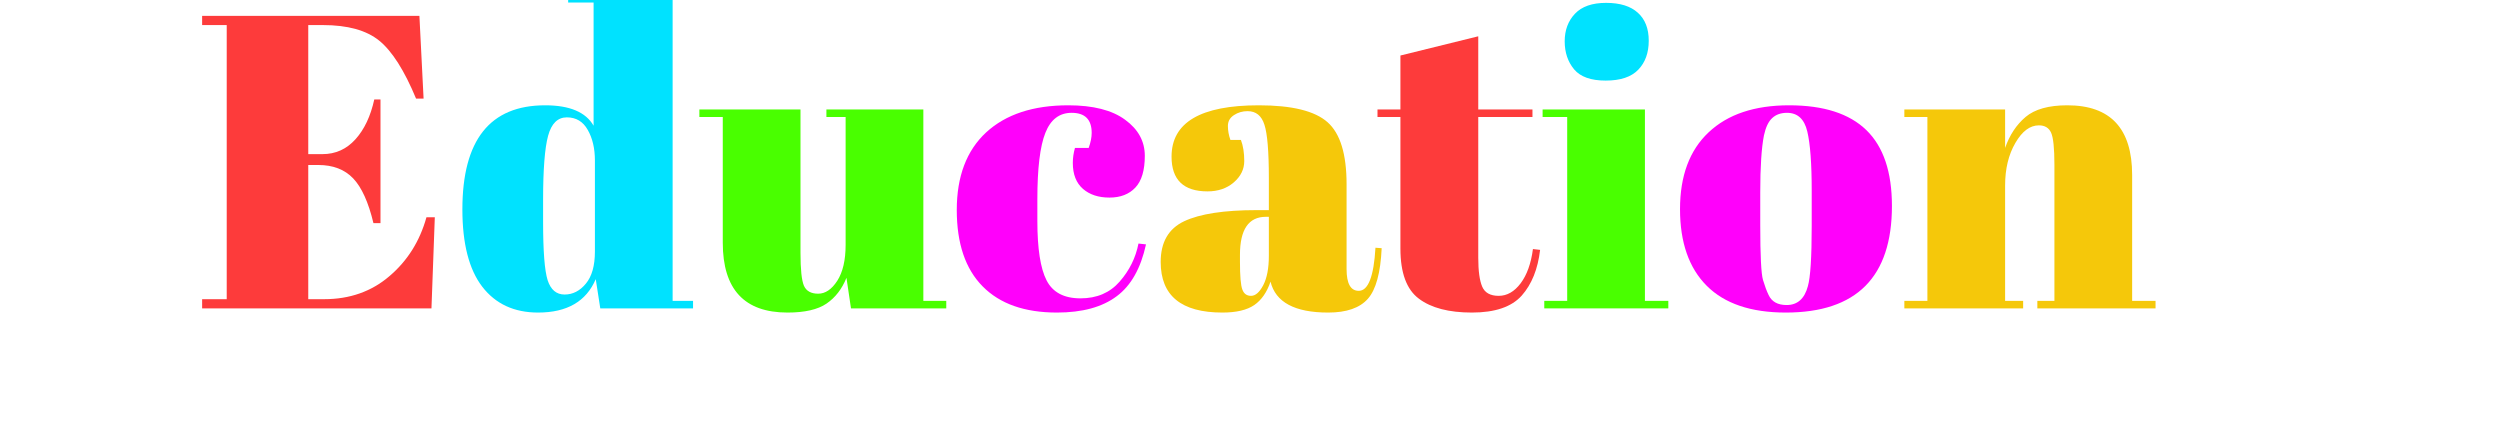
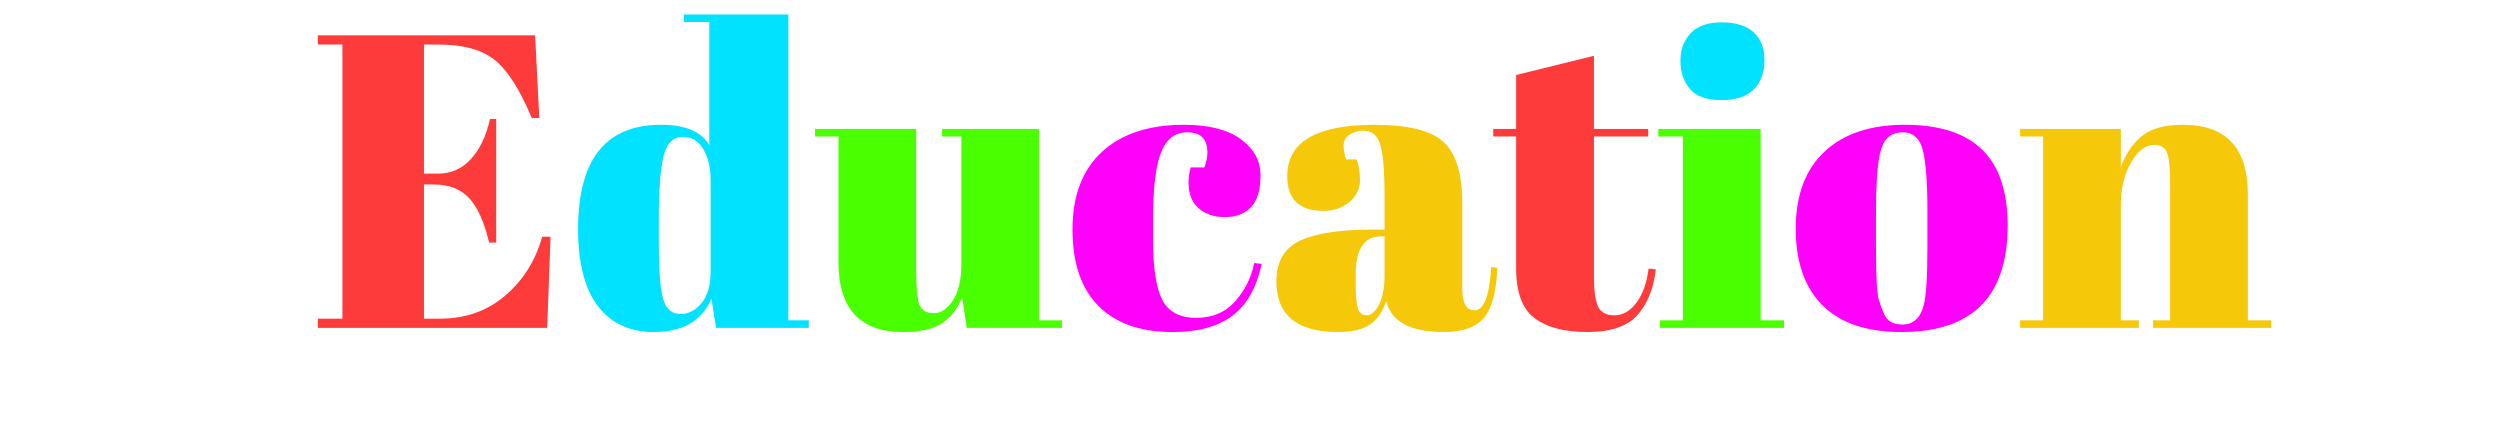
- <svg xmlns="http://www.w3.org/2000/svg" style="margin:auto;background:0 0;display:block;shape-rendering:auto" width="196" height="33" preserveAspectRatio="xMidYMid">
-   <style>@keyframes breath-333aa2b1-464c-4786-92ee-f0803c1d9adb{0%{animation-timing-function:cubic-bezier(.965,.241,-.07,.791);transform:scale(.91)}51%{animation-timing-function:cubic-bezier(.923,.263,-.031,.763);transform:scale(1.02994)}to{transform:scale(.91)}}</style>
-   <g style="transform-origin:98px 16.5px;transform:scale(1.02857)">
-     <g style="transform:scale(.91);transform-origin:-71.325px -2.92px;animation:1s linear -.594s infinite normal forwards running breath-333aa2b1-464c-4786-92ee-f0803c1d9adb">
-       <path d="M.74-23.73v-.77h18.2l.35 6.93h-.63q-1.47-3.54-3.08-4.85-1.61-1.31-4.73-1.31H9.63v10.81h1.19q1.64 0 2.76-1.24 1.12-1.24 1.58-3.34h.52v10.36h-.59q-.63-2.63-1.7-3.75-1.07-1.12-2.92-1.12h-.84V-.77h1.33q3.22 0 5.47-1.93 2.26-1.92 3.1-4.93h.7L19.95 0H.74v-.77H2.8v-22.96H.74" fill="#fd3b3b" stroke-width="none" transform="translate(16.19 25.83)" style="fill:#fd3b3b" class="path" />
-     </g>
-     <g style="transform:scale(.91);transform-origin:-49.61px -3.62px;animation:1s linear -.528s infinite normal forwards running breath-333aa2b1-464c-4786-92ee-f0803c1d9adb">
-       <path d="M29.3-7.25q0 3.68.38 4.89.39 1.2 1.42 1.2 1.03 0 1.78-.91.76-.91.76-2.69v-7.63q0-1.51-.6-2.56Q32.45-16 31.29-16q-1.15 0-1.57 1.54-.42 1.54-.42 5.39v1.82zM41.86 0h-7.77l-.38-2.45Q32.52.35 28.88.35q-3.01 0-4.68-2.17-1.66-2.17-1.66-6.47 0-8.72 6.93-8.72 3.08 0 4.06 1.71v-10.32H31.4v-.63h8.75V-.63h1.71V0" fill="#fd3b3b" stroke-width="none" transform="translate(16.19 25.83)" style="fill:#00e2ff" class="path" />
-     </g>
-     <g style="transform:scale(.91);transform-origin:-29.08px 1.175px;animation:1s linear -.462s infinite normal forwards running breath-333aa2b1-464c-4786-92ee-f0803c1d9adb">
-       <path d="M63.07-.63V0h-7.98l-.38-2.56q-.56 1.4-1.67 2.16-1.1.75-3.27.75-5.42 0-5.42-5.85v-10.53h-1.96v-.63h8.47v12q0 2.1.29 2.77.3.66 1.19.66.9 0 1.6-1.08.7-1.09.7-3.01v-10.71h-1.61v-.63h8.12V-.63h1.92" fill="#fd3b3b" stroke-width="none" transform="translate(16.19 25.83)" style="fill:#49ff00" class="path" />
-     </g>
-     <g style="transform:scale(.91);transform-origin:-9.935px 1px;animation:1s linear -.396s infinite normal forwards running breath-333aa2b1-464c-4786-92ee-f0803c1d9adb">
-       <path d="M73.57-16.38q-1.54 0-2.2 1.68-.67 1.68-.67 5.56v1.82q0 3.47.77 4.97.77 1.51 2.84 1.51 2.06 0 3.28-1.4 1.23-1.4 1.58-3.19l.63.07q-.66 3.01-2.45 4.34Q75.53.35 72.34.35q-4.06 0-6.22-2.19-2.17-2.19-2.17-6.4 0-4.22 2.46-6.5 2.47-2.27 6.88-2.27 3.12 0 4.76 1.21 1.65 1.2 1.65 3.02t-.79 2.66q-.79.84-2.17.84t-2.22-.73q-.85-.74-.85-2.17 0-.63.18-1.26H75q.25-.7.25-1.26 0-1.68-1.68-1.68" fill="#fd3b3b" stroke-width="none" transform="translate(16.19 25.83)" style="fill:#ff00fb" class="path" />
-     </g>
-     <g style="transform:scale(.91);transform-origin:8.475px 1px;animation:1s linear -.33s infinite normal forwards running breath-333aa2b1-464c-4786-92ee-f0803c1d9adb">
-       <path d="M89.08-8.23h1.01v-2.69q0-3.33-.37-4.46-.36-1.14-1.41-1.14-.64 0-1.14.33-.51.33-.51.91 0 .58.21 1.17h.88q.28.74.28 1.77t-.88 1.79q-.87.75-2.2.75-3.01 0-3.01-2.91 0-4.3 7.31-4.3 4.17 0 5.76 1.42 1.59 1.41 1.59 5.19v7.11q0 1.82 1.02 1.82 1.19 0 1.4-3.61l.52.04q-.14 3.08-1.15 4.23Q97.37.35 95.06.35q-4.2 0-4.83-2.59-.45 1.33-1.36 1.96-.92.63-2.67.63-5.17 0-5.17-4.24 0-2.48 1.97-3.41 1.98-.93 6.08-.93zm-1.41 4.31q0 1.82.2 2.34.19.53.73.53.55 0 1.02-.89.47-.9.47-2.47v-3.26h-.25q-2.17 0-2.17 3.19v.56" fill="#fd3b3b" stroke-width="none" transform="translate(16.19 25.83)" style="fill:#f5c80a" class="path" />
-     </g>
-     <g style="transform:scale(.91);transform-origin:24.19px -1.89px;animation:1s linear -.264s infinite normal forwards running breath-333aa2b1-464c-4786-92ee-f0803c1d9adb">
-       <path d="M101.11-5.01v-11.02h-1.92v-.63h1.92v-4.52l6.52-1.61v6.13h4.54v.63h-4.54v11.79q0 1.65.33 2.42t1.38.77q1.05 0 1.84-1.05t1.03-2.87l.6.07q-.28 2.41-1.54 3.83Q110 .35 107.1.35t-4.44-1.16q-1.55-1.15-1.55-4.2" fill="#fd3b3b" stroke-width="none" transform="translate(16.19 25.83)" style="fill:#fd3b3b" class="path" />
-     </g>
-     <g style="transform:scale(.91);transform-origin:36.58px -13.005px;animation:1s linear -.198s infinite normal forwards running breath-333aa2b1-464c-4786-92ee-f0803c1d9adb">
-       <path d="M118.3-19.08q-1.85 0-2.64-.94-.79-.95-.79-2.35 0-1.4.86-2.31.86-.91 2.61-.91t2.66.83q.91.82.91 2.34t-.88 2.43q-.87.91-2.73.91" fill="#fd3b3b" stroke-width="none" transform="translate(16.19 25.83)" style="fill:#00e2ff" class="path" />
-     </g>
-     <g style="transform:scale(.91);transform-origin:36.475px 1px;animation:1s linear -.132s infinite normal forwards running breath-333aa2b1-464c-4786-92ee-f0803c1d9adb">
-       <path d="M113.02-16.03v-.63h8.57V-.63h1.96V0h-10.39v-.63h1.92v-15.4h-2.06" fill="#fd3b3b" stroke-width="none" transform="translate(16.19 25.83)" style="fill:#49ff00" class="path" />
-     </g>
-     <g style="transform:scale(.91);transform-origin:51.595px 1px;animation:1s linear -.066s infinite normal forwards running breath-333aa2b1-464c-4786-92ee-f0803c1d9adb">
-       <path d="M135.56-6.9v-2.97q0-3.4-.37-4.95-.37-1.56-1.7-1.56-.77 0-1.24.44-.47.43-.69 1.45-.31 1.57-.31 4.79v2.73q0 3.82.23 4.59t.47 1.26q.39.84 1.51.84 1.36 0 1.78-1.58.32-1.12.32-5.04zM133.39.35q-4.38 0-6.62-2.24t-2.24-6.42q0-4.19 2.4-6.44 2.4-2.26 6.74-2.26 4.33 0 6.47 2.08 2.14 2.08 2.14 6.35 0 8.93-8.89 8.93" fill="#fd3b3b" stroke-width="none" transform="translate(16.19 25.83)" style="fill:#ff00fb" class="path" />
-     </g>
-     <g style="transform:scale(.91);transform-origin:72.03px .825px;animation:1s linear 0s infinite normal forwards running breath-333aa2b1-464c-4786-92ee-f0803c1d9adb">
-       <path d="M143.32-16.03v-.63h8.44v3.22q.56-1.61 1.71-2.59 1.16-.98 3.5-.98 5.43 0 5.43 5.84V-.63h1.96V0h-9.9v-.63h1.43v-11.38q0-2.1-.28-2.71-.28-.61-1.02-.61-1.12 0-1.97 1.47-.86 1.47-.86 3.57v9.66h1.51V0h-9.95v-.63h1.93v-15.4h-1.93" fill="#fd3b3b" stroke-width="none" transform="translate(16.19 25.83)" style="fill:#f5c80a" class="path" />
+ <svg xmlns="http://www.w3.org/2000/svg" style="margin: auto; background: none; display: block; shape-rendering: auto;" width="196" height="33" preserveAspectRatio="xMidYMid">
+   <style type="text/css">
+   text {
+     text-anchor: middle; font-size: 36px; opacity: 0;
+   }
+ </style>
+   <g style="transform-origin: 98px 16.5px; transform: scale(1.02857);">
+     <g transform="translate(98,16.5)">
+       <g transform="translate(0,0)">
+         <g class="path" style="transform: scale(0.91); transform-origin: -71.325px -2.92px; animation: 1s linear -0.594s infinite normal forwards running breath-333aa2b1-464c-4786-92ee-f0803c1d9adb;">
+           <path d="M0.74-23.73L0.74-24.50L18.94-24.50L19.29-17.57L18.66-17.57L18.66-17.57Q17.19-21.11 15.58-22.42L15.58-22.42L15.58-22.42Q13.97-23.73 10.85-23.73L10.85-23.73L9.63-23.73L9.63-12.92L10.82-12.92L10.82-12.92Q12.46-12.92 13.58-14.16L13.58-14.16L13.58-14.16Q14.70-15.40 15.16-17.50L15.16-17.50L15.68-17.50L15.68-7.14L15.09-7.14L15.09-7.14Q14.46-9.77 13.39-10.89L13.39-10.89L13.39-10.89Q12.32-12.01 10.47-12.01L10.47-12.01L9.63-12.01L9.63-0.77L10.96-0.77L10.96-0.77Q14.18-0.77 16.43-2.70L16.43-2.70L16.43-2.70Q18.69-4.62 19.53-7.63L19.53-7.63L20.23-7.63L19.95 0L0.74 0L0.74-0.77L2.80-0.77L2.80-23.73L0.74-23.73" fill="#fd3b3b" stroke="none" stroke-width="none" transform="translate(-81.81003,9.32976)" style="fill: rgb(253, 59, 59);" />
+         </g>
+         <g class="path" style="transform: scale(0.91); transform-origin: -49.61px -3.62px; animation: 1s linear -0.528s infinite normal forwards running breath-333aa2b1-464c-4786-92ee-f0803c1d9adb;">
+           <path d="M29.30-7.25L29.30-7.25Q29.30-3.57 29.68-2.36L29.68-2.36L29.68-2.36Q30.07-1.16 31.10-1.16L31.10-1.16L31.10-1.16Q32.13-1.16 32.88-2.07L32.88-2.07L32.88-2.07Q33.64-2.98 33.64-4.76L33.64-4.76L33.64-12.39L33.64-12.39Q33.64-13.90 33.04-14.95L33.04-14.95L33.04-14.95Q32.45-16.00 31.29-16.00L31.29-16.00L31.29-16.00Q30.14-16.00 29.72-14.46L29.72-14.46L29.72-14.46Q29.30-12.92 29.30-9.07L29.30-9.07L29.30-7.25zM41.86 0L34.09 0L33.71-2.45L33.71-2.45Q32.52 0.35 28.88 0.35L28.88 0.35L28.88 0.35Q25.87 0.35 24.20-1.82L24.20-1.82L24.20-1.82Q22.54-3.99 22.54-8.29L22.54-8.29L22.54-8.29Q22.54-17.01 29.47-17.01L29.47-17.01L29.47-17.01Q32.55-17.01 33.53-15.30L33.53-15.30L33.53-25.62L31.40-25.62L31.40-26.25L40.15-26.25L40.15-0.63L41.86-0.63L41.86 0" fill="#fd3b3b" stroke="none" stroke-width="none" transform="translate(-81.81003,9.32976)" style="fill: rgb(0, 226, 255);" />
+         </g>
+         <g class="path" style="transform: scale(0.91); transform-origin: -29.08px 1.175px; animation: 1s linear -0.462s infinite normal forwards running breath-333aa2b1-464c-4786-92ee-f0803c1d9adb;">
+           <path d="M63.07-0.63L63.07 0L55.09 0L54.71-2.56L54.71-2.56Q54.15-1.16 53.04-0.40L53.04-0.40L53.04-0.40Q51.94 0.35 49.77 0.35L49.77 0.35L49.77 0.35Q44.35 0.35 44.35-5.50L44.35-5.50L44.35-16.03L42.39-16.03L42.39-16.66L50.86-16.66L50.86-4.66L50.86-4.66Q50.86-2.56 51.15-1.89L51.15-1.89L51.15-1.89Q51.45-1.23 52.34-1.23L52.34-1.23L52.34-1.23Q53.24-1.23 53.94-2.31L53.94-2.31L53.94-2.31Q54.64-3.40 54.64-5.32L54.64-5.32L54.64-16.03L53.03-16.03L53.03-16.66L61.15-16.66L61.15-0.63L63.07-0.63" fill="#fd3b3b" stroke="none" stroke-width="none" transform="translate(-81.81003,9.32976)" style="fill: rgb(73, 255, 0);" />
+         </g>
+         <g class="path" style="transform: scale(0.91); transform-origin: -9.935px 1px; animation: 1s linear -0.396s infinite normal forwards running breath-333aa2b1-464c-4786-92ee-f0803c1d9adb;">
+           <path d="M73.57-16.38L73.57-16.38L73.57-16.38Q72.03-16.38 71.37-14.70L71.37-14.70L71.37-14.70Q70.70-13.02 70.70-9.14L70.70-9.14L70.70-7.32L70.70-7.32Q70.70-3.85 71.47-2.35L71.47-2.35L71.47-2.35Q72.24-0.84 74.31-0.84L74.31-0.84L74.31-0.84Q76.37-0.84 77.59-2.24L77.59-2.24L77.59-2.24Q78.82-3.64 79.17-5.43L79.17-5.43L79.80-5.36L79.80-5.36Q79.14-2.35 77.35-1.02L77.35-1.02L77.35-1.02Q75.53 0.35 72.34 0.35L72.34 0.35L72.34 0.35Q68.28 0.35 66.12-1.84L66.12-1.84L66.12-1.84Q63.95-4.03 63.95-8.24L63.95-8.24L63.95-8.24Q63.95-12.46 66.41-14.74L66.41-14.74L66.41-14.74Q68.88-17.01 73.29-17.01L73.29-17.01L73.29-17.01Q76.41-17.01 78.05-15.80L78.05-15.80L78.05-15.80Q79.70-14.60 79.70-12.78L79.70-12.78L79.70-12.78Q79.70-10.96 78.91-10.12L78.91-10.12L78.91-10.12Q78.12-9.28 76.74-9.28L76.74-9.28L76.74-9.28Q75.36-9.28 74.52-10.01L74.52-10.01L74.52-10.01Q73.67-10.75 73.67-12.18L73.67-12.18L73.67-12.18Q73.67-12.81 73.85-13.44L73.85-13.44L75.00-13.44L75.00-13.44Q75.25-14.14 75.25-14.70L75.25-14.70L75.25-14.70Q75.25-16.38 73.57-16.38" fill="#fd3b3b" stroke="none" stroke-width="none" transform="translate(-81.81003,9.32976)" style="fill: rgb(255, 0, 251);" />
+         </g>
+         <g class="path" style="transform: scale(0.91); transform-origin: 8.475px 1px; animation: 1s linear -0.33s infinite normal forwards running breath-333aa2b1-464c-4786-92ee-f0803c1d9adb;">
+           <path d="M89.08-8.23L89.08-8.23L90.09-8.23L90.09-10.92L90.09-10.92Q90.09-14.25 89.72-15.38L89.72-15.38L89.72-15.38Q89.36-16.52 88.31-16.52L88.31-16.52L88.31-16.52Q87.67-16.52 87.17-16.19L87.17-16.19L87.17-16.19Q86.66-15.86 86.66-15.28L86.66-15.28L86.66-15.28Q86.66-14.70 86.87-14.11L86.87-14.11L87.75-14.11L87.75-14.11Q88.03-13.37 88.03-12.34L88.03-12.34L88.03-12.34Q88.03-11.31 87.15-10.55L87.15-10.55L87.15-10.55Q86.28-9.80 84.95-9.80L84.95-9.80L84.95-9.80Q81.94-9.80 81.94-12.71L81.94-12.71L81.94-12.71Q81.94-17.01 89.25-17.01L89.25-17.01L89.25-17.01Q93.42-17.01 95.01-15.59L95.01-15.59L95.01-15.59Q96.60-14.18 96.60-10.40L96.60-10.40L96.60-3.29L96.60-3.29Q96.60-1.47 97.62-1.47L97.62-1.47L97.62-1.47Q98.81-1.47 99.02-5.08L99.02-5.08L99.54-5.04L99.54-5.04Q99.40-1.96 98.39-0.81L98.39-0.81L98.39-0.81Q97.37 0.35 95.06 0.35L95.06 0.35L95.06 0.35Q90.86 0.35 90.23-2.24L90.23-2.24L90.23-2.24Q89.78-0.91 88.87-0.28L88.87-0.28L88.87-0.28Q87.95 0.35 86.20 0.35L86.20 0.35L86.20 0.35Q81.03 0.35 81.03-3.89L81.03-3.89L81.03-3.89Q81.03-6.37 83.00-7.30L83.00-7.30L83.00-7.30Q84.98-8.23 89.08-8.23zM87.67-3.92L87.67-3.92Q87.67-2.10 87.87-1.58L87.87-1.58L87.87-1.58Q88.06-1.05 88.60-1.05L88.60-1.05L88.60-1.05Q89.15-1.05 89.62-1.94L89.62-1.94L89.62-1.94Q90.09-2.84 90.09-4.41L90.09-4.41L90.09-7.67L89.84-7.67L89.84-7.67Q87.67-7.67 87.67-4.48L87.67-4.48L87.67-3.92" fill="#fd3b3b" stroke="none" stroke-width="none" transform="translate(-81.81003,9.32976)" style="fill: rgb(245, 200, 10);" />
+         </g>
+         <g class="path" style="transform: scale(0.91); transform-origin: 24.19px -1.89px; animation: 1s linear -0.264s infinite normal forwards running breath-333aa2b1-464c-4786-92ee-f0803c1d9adb;">
+           <path d="M101.11-5.01L101.11-5.01L101.11-16.03L99.19-16.03L99.19-16.66L101.11-16.66L101.11-21.18L107.63-22.79L107.63-16.66L112.17-16.66L112.17-16.03L107.63-16.03L107.63-4.24L107.63-4.24Q107.63-2.59 107.96-1.82L107.96-1.82L107.96-1.82Q108.29-1.05 109.34-1.05L109.34-1.05L109.34-1.05Q110.39-1.05 111.18-2.10L111.18-2.10L111.18-2.10Q111.97-3.15 112.21-4.97L112.21-4.97L112.81-4.90L112.81-4.90Q112.53-2.49 111.27-1.07L111.27-1.07L111.27-1.07Q110.00 0.35 107.10 0.35L107.10 0.35L107.10 0.35Q104.20 0.35 102.66-0.81L102.66-0.81L102.66-0.81Q101.11-1.96 101.11-5.01" fill="#fd3b3b" stroke="none" stroke-width="none" transform="translate(-81.81003,9.32976)" style="fill: rgb(253, 59, 59);" />
+         </g>
+         <g class="path" style="transform: scale(0.91); transform-origin: 36.58px -13.005px; animation: 1s linear -0.198s infinite normal forwards running breath-333aa2b1-464c-4786-92ee-f0803c1d9adb;">
+           <path d="M118.30-19.08L118.30-19.08L118.30-19.08Q116.45-19.08 115.66-20.02L115.66-20.02L115.66-20.02Q114.87-20.97 114.87-22.37L114.87-22.37L114.87-22.37Q114.87-23.77 115.73-24.68L115.73-24.68L115.73-24.68Q116.59-25.59 118.34-25.59L118.34-25.59L118.34-25.59Q120.09-25.59 121.00-24.76L121.00-24.76L121.00-24.76Q121.91-23.94 121.91-22.42L121.91-22.42L121.91-22.42Q121.91-20.90 121.03-19.99L121.03-19.99L121.03-19.99Q120.16-19.08 118.30-19.08" fill="#fd3b3b" stroke="none" stroke-width="none" transform="translate(-81.81003,9.32976)" style="fill: rgb(0, 226, 255);" />
+         </g>
+         <g class="path" style="transform: scale(0.91); transform-origin: 36.475px 1px; animation: 1s linear -0.132s infinite normal forwards running breath-333aa2b1-464c-4786-92ee-f0803c1d9adb;">
+           <path d="M113.02-16.03L113.02-16.66L121.59-16.66L121.59-0.63L123.55-0.63L123.55 0L113.16 0L113.16-0.63L115.08-0.63L115.08-16.03L113.02-16.03" fill="#fd3b3b" stroke="none" stroke-width="none" transform="translate(-81.81003,9.32976)" style="fill: rgb(73, 255, 0);" />
+         </g>
+         <g class="path" style="transform: scale(0.91); transform-origin: 51.595px 1px; animation: 1s linear -0.066s infinite normal forwards running breath-333aa2b1-464c-4786-92ee-f0803c1d9adb;">
+           <path d="M135.56-6.90L135.56-6.90L135.56-9.87L135.56-9.87Q135.56-13.27 135.19-14.82L135.19-14.82L135.19-14.82Q134.82-16.38 133.49-16.38L133.49-16.38L133.49-16.38Q132.72-16.38 132.25-15.94L132.25-15.94L132.25-15.94Q131.78-15.51 131.56-14.49L131.56-14.49L131.56-14.49Q131.25-12.92 131.25-9.70L131.25-9.70L131.25-6.97L131.25-6.97Q131.25-3.15 131.48-2.38L131.48-2.38L131.48-2.38Q131.71-1.61 131.95-1.12L131.95-1.12L131.95-1.12Q132.34-0.28 133.46-0.28L133.46-0.28L133.46-0.28Q134.82-0.28 135.24-1.86L135.24-1.86L135.24-1.86Q135.56-2.98 135.56-6.90zM133.39 0.35L133.39 0.35Q129.01 0.35 126.77-1.89L126.77-1.89L126.77-1.89Q124.53-4.13 124.53-8.31L124.53-8.31L124.53-8.31Q124.53-12.50 126.93-14.75L126.93-14.75L126.93-14.75Q129.33-17.01 133.67-17.01L133.67-17.01L133.67-17.01Q138.00-17.01 140.14-14.93L140.14-14.93L140.14-14.93Q142.28-12.85 142.28-8.58L142.28-8.58L142.28-8.58Q142.28 0.35 133.39 0.35L133.39 0.35" fill="#fd3b3b" stroke="none" stroke-width="none" transform="translate(-81.81003,9.32976)" style="fill: rgb(255, 0, 251);" />
+         </g>
+         <g class="path" style="transform: scale(0.91); transform-origin: 72.03px 0.825px; animation: 1s linear 0s infinite normal forwards running breath-333aa2b1-464c-4786-92ee-f0803c1d9adb;">
+           <path d="M143.32-16.03L143.32-16.66L151.76-16.66L151.76-13.44L151.76-13.44Q152.32-15.05 153.47-16.03L153.47-16.03L153.47-16.03Q154.63-17.01 156.97-17.01L156.97-17.01L156.97-17.01Q162.40-17.01 162.40-11.17L162.40-11.17L162.40-0.63L164.36-0.63L164.36 0L154.46 0L154.46-0.63L155.89-0.63L155.89-12.01L155.89-12.01Q155.89-14.11 155.61-14.72L155.61-14.72L155.61-14.72Q155.33-15.33 154.59-15.33L154.59-15.33L154.59-15.33Q153.47-15.33 152.62-13.86L152.62-13.86L152.62-13.86Q151.76-12.39 151.76-10.29L151.76-10.29L151.76-0.63L153.27-0.63L153.27 0L143.32 0L143.32-0.63L145.25-0.63L145.25-16.03L143.32-16.03" fill="#fd3b3b" stroke="none" stroke-width="none" transform="translate(-81.81003,9.32976)" style="fill: rgb(245, 200, 10);" />
+         </g>
+       </g>
    </g>
  </g>
+   <style id="breath-333aa2b1-464c-4786-92ee-f0803c1d9adb" data-anikit="">@keyframes breath-333aa2b1-464c-4786-92ee-f0803c1d9adb
+ {
+   0% {
+     animation-timing-function: cubic-bezier(0.965,0.241,-0.07,0.791);
+     transform: scale(0.91);
+   }
+   51% {
+     animation-timing-function: cubic-bezier(0.923,0.263,-0.031,0.763);
+     transform: scale(1.02994);
+   }
+   100% {
+     transform: scale(0.91);
+   }
+ }</style>
</svg>
